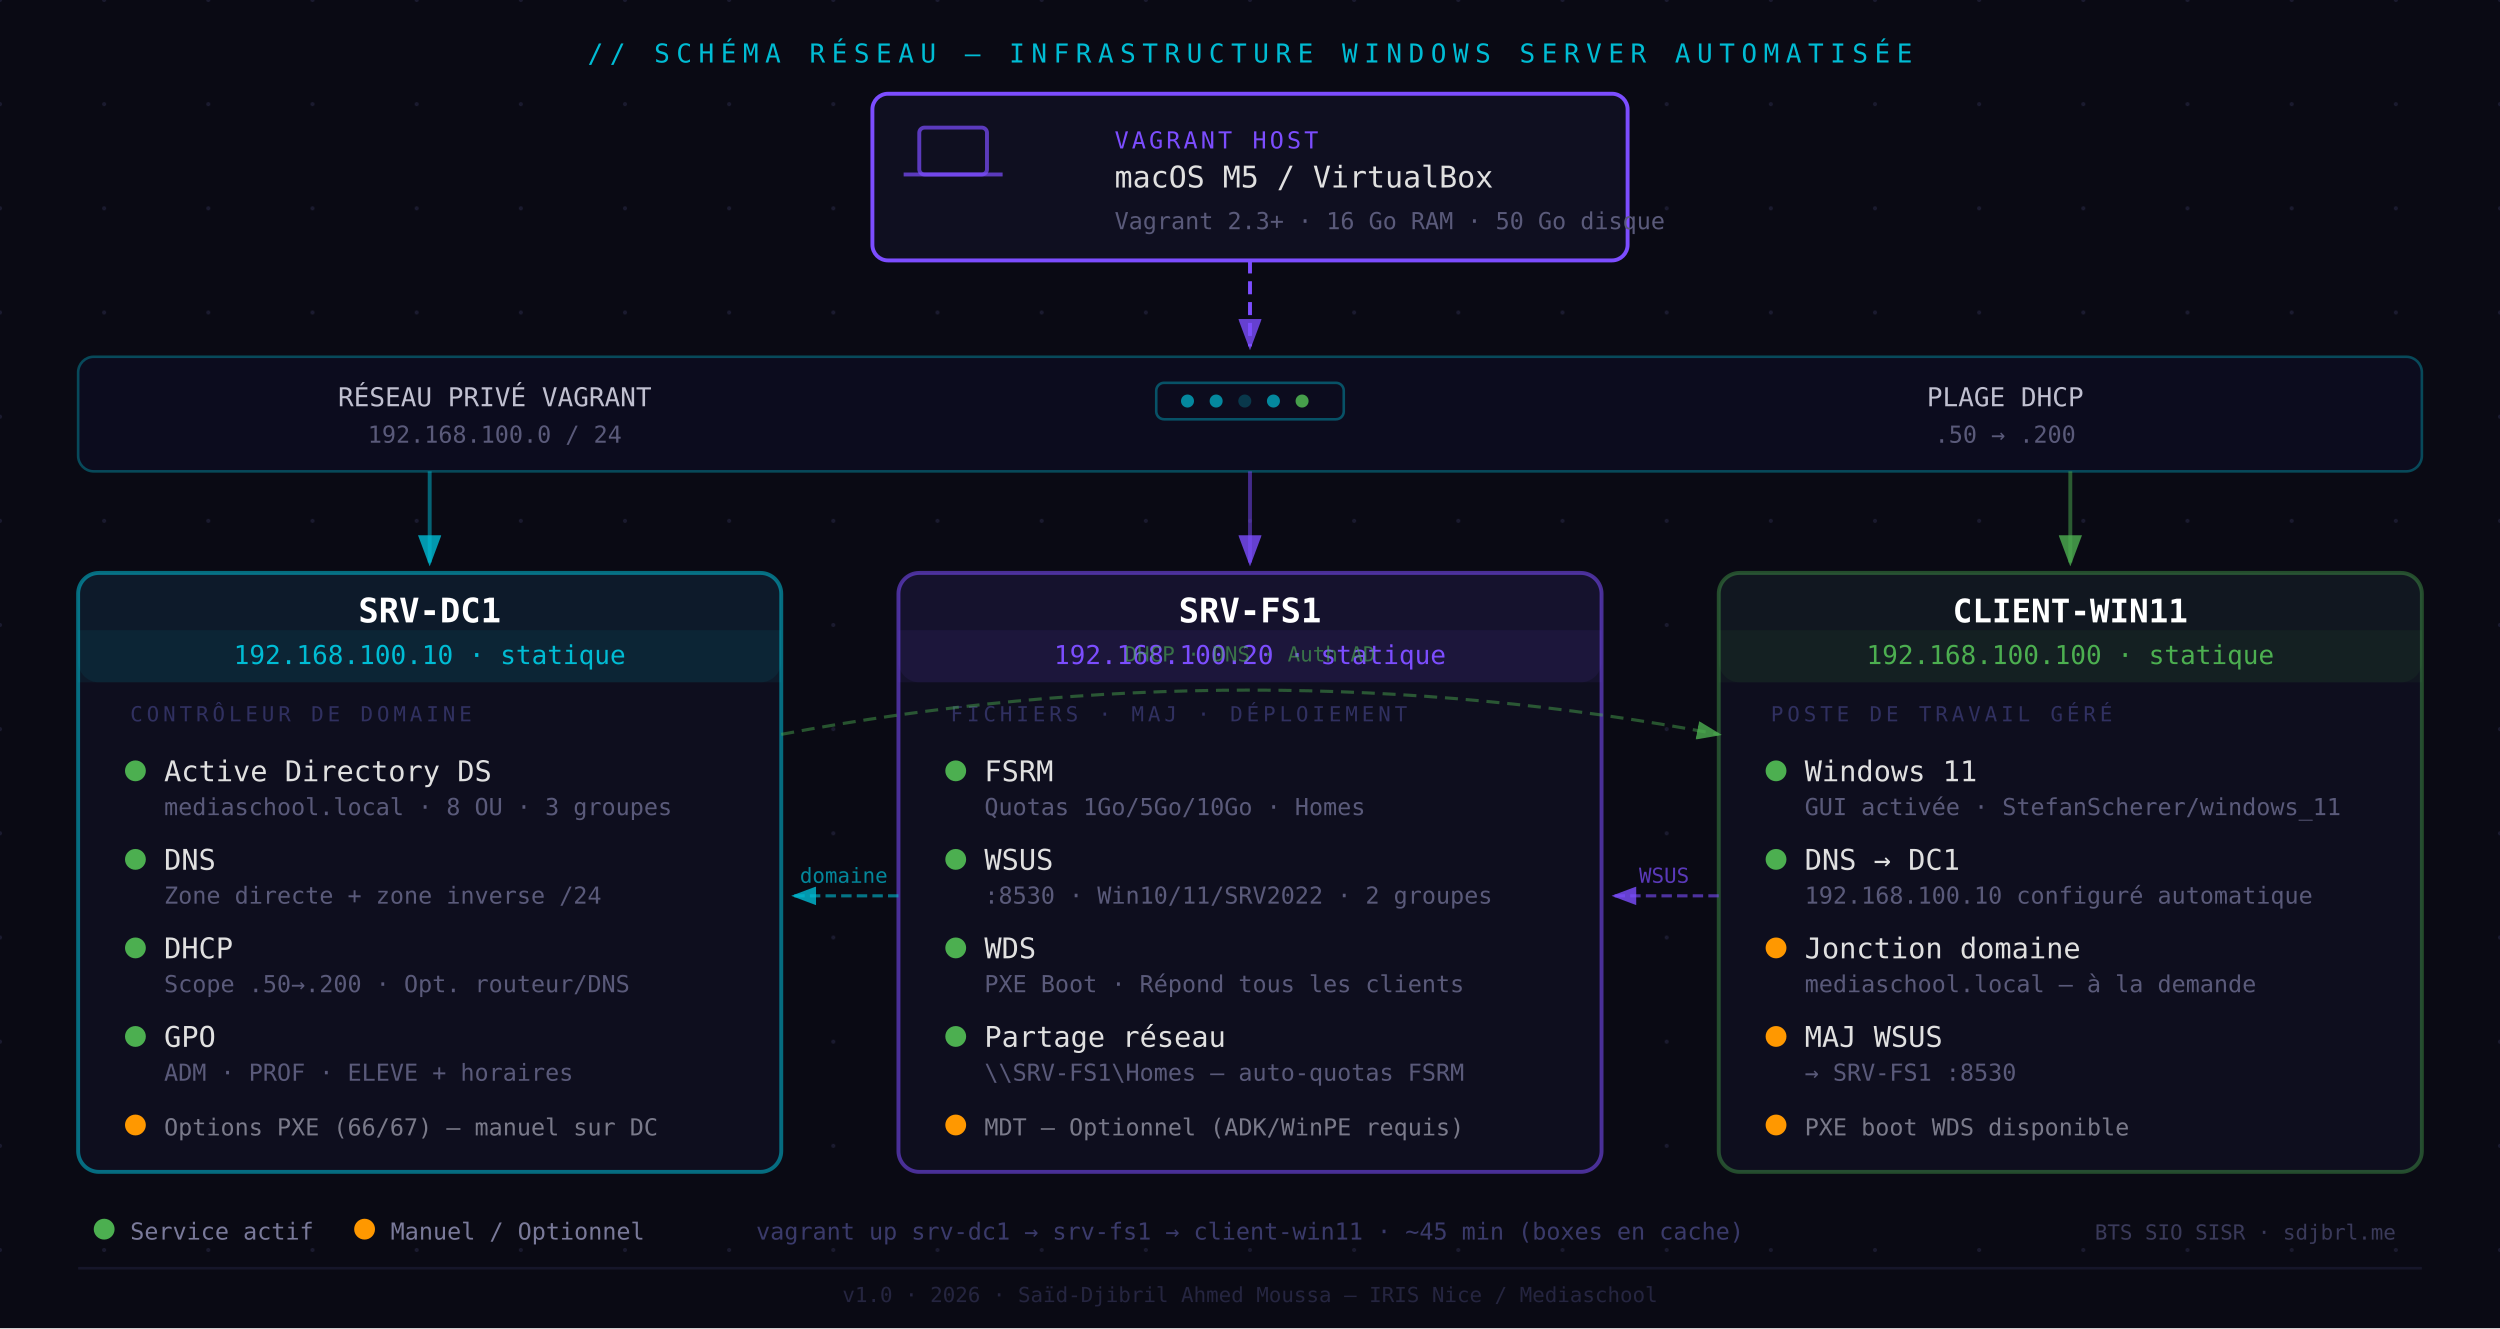
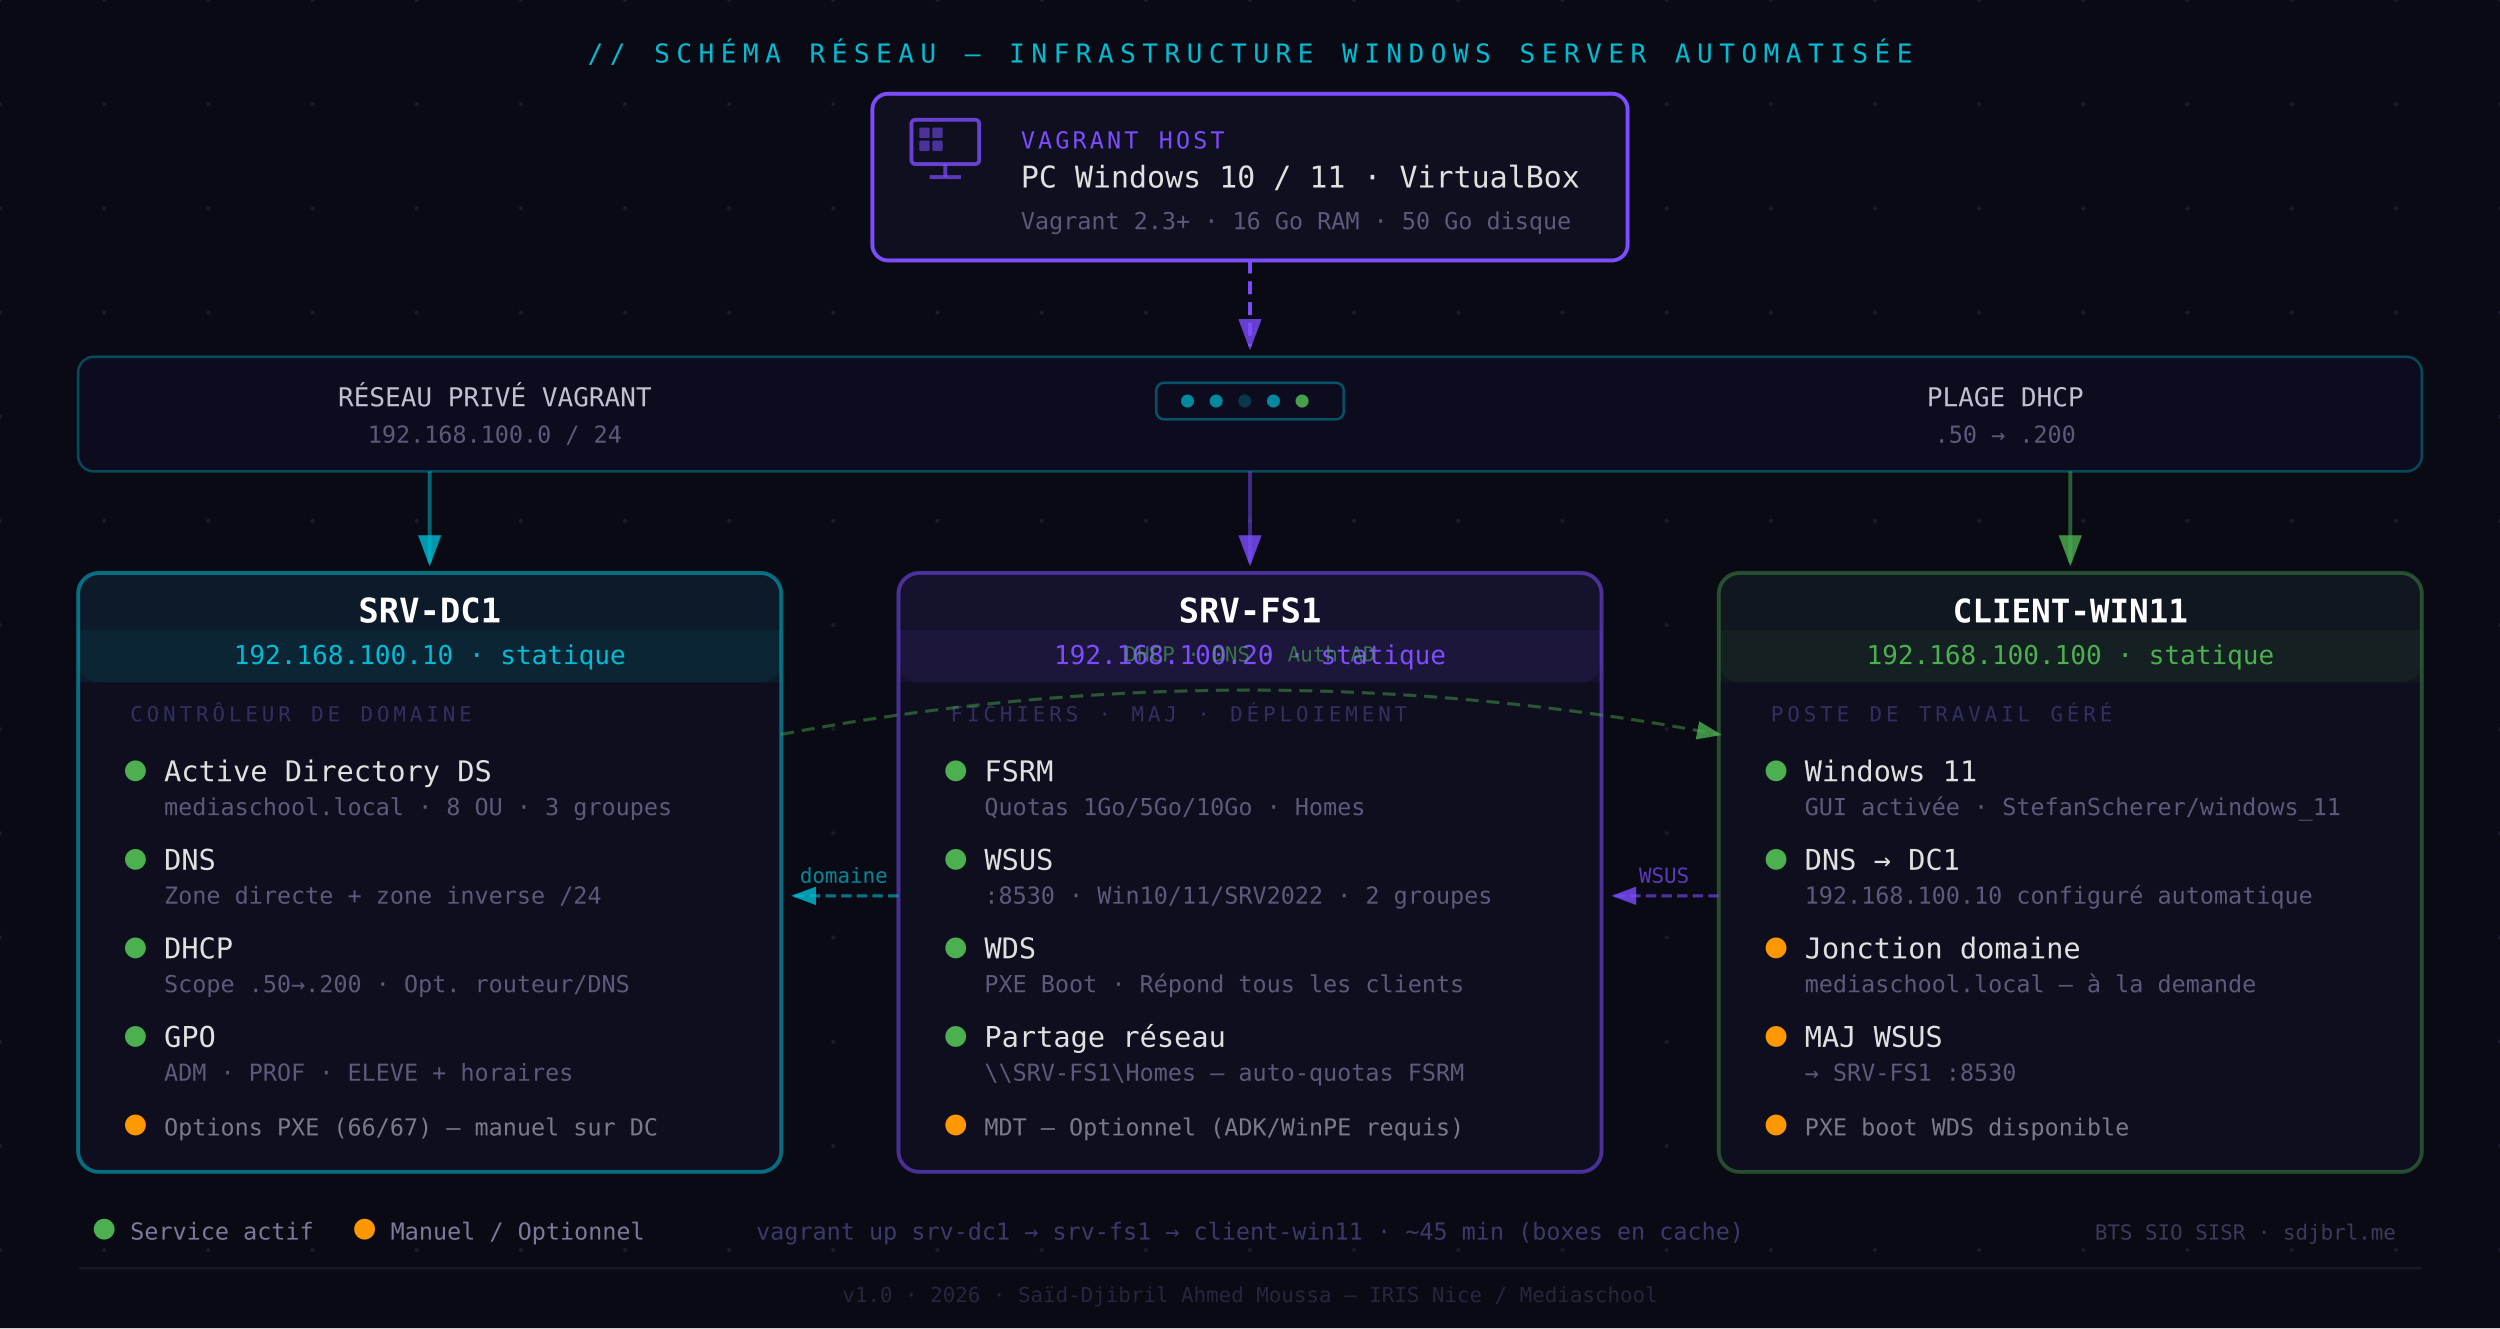
<svg xmlns="http://www.w3.org/2000/svg" width="960" height="510" viewBox="0 0 960 510">
  <defs>
    <marker id="arrow-cyan" markerWidth="8" markerHeight="6" refX="7" refY="3" orient="auto">
      <path d="M0,0 L8,3 L0,6 Z" fill="#00bcd4" opacity="0.8" />
    </marker>
    <marker id="arrow-purple" markerWidth="8" markerHeight="6" refX="7" refY="3" orient="auto">
      <path d="M0,0 L8,3 L0,6 Z" fill="#7c4dff" opacity="0.8" />
    </marker>
    <marker id="arrow-green" markerWidth="8" markerHeight="6" refX="7" refY="3" orient="auto">
      <path d="M0,0 L8,3 L0,6 Z" fill="#4caf50" opacity="0.8" />
    </marker>
  </defs>
  <rect width="960" height="510" fill="#0a0a14" />
  <pattern id="grid" width="40" height="40" patternUnits="userSpaceOnUse">
    <circle cx="0" cy="0" r="0.8" fill="#1a1a2e" />
    <circle cx="40" cy="0" r="0.8" fill="#1a1a2e" />
    <circle cx="0" cy="40" r="0.8" fill="#1a1a2e" />
    <circle cx="40" cy="40" r="0.8" fill="#1a1a2e" />
  </pattern>
  <rect width="960" height="510" fill="url(#grid)" />
  <text x="480" y="24" text-anchor="middle" font-family="'JetBrains Mono', monospace" font-size="10" fill="#00bcd4" letter-spacing="2.5">
    // SCHÉMA RÉSEAU — INFRASTRUCTURE WINDOWS SERVER AUTOMATISÉE
  </text>
  <rect x="335" y="36" width="290" height="64" rx="6" fill="#0f0f20" stroke="#7c4dff" stroke-width="1.5" />
-   <rect x="353" y="49" width="26" height="18" rx="2" fill="none" stroke="#7c4dff" stroke-width="1.5" opacity="0.7" />
-   <line x1="347" y1="67" x2="385" y2="67" stroke="#7c4dff" stroke-width="1.5" opacity="0.7" />
-   <text x="428" y="57" font-family="'JetBrains Mono', monospace" font-size="9" fill="#7c4dff" letter-spacing="1.2">VAGRANT HOST</text>
-   <text x="428" y="72" font-family="'JetBrains Mono', monospace" font-size="11.5" fill="#e0e0e0">macOS M5 / VirtualBox</text>
-   <text x="428" y="88" font-family="'JetBrains Mono', monospace" font-size="9" fill="#5a5a7a">Vagrant 2.3+  ·  16 Go RAM  ·  50 Go disque</text>
+   <rect x="350" y="46" width="26" height="17" rx="1.5" fill="none" stroke="#7c4dff" stroke-width="1.5" opacity="0.8" />
+   <line x1="363" y1="63" x2="363" y2="68" stroke="#7c4dff" stroke-width="1.5" opacity="0.7" />
+   <line x1="357" y1="68" x2="369" y2="68" stroke="#7c4dff" stroke-width="1.5" opacity="0.7" />
+   <rect x="353" y="49" width="4" height="4" rx="0.5" fill="#7c4dff" opacity="0.55" />
+   <rect x="358" y="49" width="4" height="4" rx="0.5" fill="#7c4dff" opacity="0.55" />
+   <rect x="353" y="54" width="4" height="4" rx="0.5" fill="#7c4dff" opacity="0.55" />
+   <rect x="358" y="54" width="4" height="4" rx="0.5" fill="#7c4dff" opacity="0.55" />
+   <text x="392" y="57" font-family="'JetBrains Mono', monospace" font-size="9" fill="#7c4dff" letter-spacing="1.2">VAGRANT HOST</text>
+   <text x="392" y="72" font-family="'JetBrains Mono', monospace" font-size="11.5" fill="#e0e0e0">PC Windows 10 / 11 · VirtualBox</text>
+   <text x="392" y="88" font-family="'JetBrains Mono', monospace" font-size="9" fill="#5a5a7a">Vagrant 2.3+  ·  16 Go RAM  ·  50 Go disque</text>
  <line x1="480" y1="100" x2="480" y2="133" stroke="#7c4dff" stroke-width="1.5" stroke-dasharray="5,3" marker-end="url(#arrow-purple)" />
  <rect x="30" y="137" width="900" height="44" rx="6" fill="#0c0c1e" stroke="#00bcd4" stroke-width="1" stroke-opacity="0.35" />
  <rect x="444" y="147" width="72" height="14" rx="3" fill="none" stroke="#00bcd4" stroke-width="1" stroke-opacity="0.4" />
  <circle cx="456" cy="154" r="2.5" fill="#00bcd4" opacity="0.7" />
  <circle cx="467" cy="154" r="2.5" fill="#00bcd4" opacity="0.7" />
  <circle cx="478" cy="154" r="2.5" fill="#00bcd4" opacity="0.25" />
  <circle cx="489" cy="154" r="2.5" fill="#00bcd4" opacity="0.7" />
  <circle cx="500" cy="154" r="2.5" fill="#4caf50" opacity="0.9" />
  <text x="190" y="156" text-anchor="middle" font-family="'JetBrains Mono', monospace" font-size="10" fill="#c0c0d0">RÉSEAU PRIVÉ VAGRANT</text>
  <text x="190" y="170" text-anchor="middle" font-family="'JetBrains Mono', monospace" font-size="9" fill="#5a5a7a">192.168.100.0 / 24</text>
  <text x="770" y="156" text-anchor="middle" font-family="'JetBrains Mono', monospace" font-size="10" fill="#c0c0d0">PLAGE DHCP</text>
  <text x="770" y="170" text-anchor="middle" font-family="'JetBrains Mono', monospace" font-size="9" fill="#5a5a7a">.50 → .200</text>
  <line x1="165" y1="181" x2="165" y2="216" stroke="#00bcd4" stroke-width="1.5" stroke-opacity="0.5" marker-end="url(#arrow-cyan)" />
  <line x1="480" y1="181" x2="480" y2="216" stroke="#7c4dff" stroke-width="1.5" stroke-opacity="0.5" marker-end="url(#arrow-purple)" />
  <line x1="795" y1="181" x2="795" y2="216" stroke="#4caf50" stroke-width="1.5" stroke-opacity="0.5" marker-end="url(#arrow-green)" />
  <rect x="30" y="220" width="270" height="230" rx="8" fill="#0e0e1e" stroke="#00bcd4" stroke-width="1.5" stroke-opacity="0.55" />
  <rect x="30" y="220" width="270" height="42" rx="8" fill="#00bcd4" fill-opacity="0.07" />
  <rect x="30" y="242" width="270" height="20" fill="#00bcd4" fill-opacity="0.07" />
  <text x="165" y="239" text-anchor="middle" font-family="'JetBrains Mono', monospace" font-size="13" fill="#ffffff" font-weight="bold">SRV-DC1</text>
  <text x="165" y="255" text-anchor="middle" font-family="'JetBrains Mono', monospace" font-size="10" fill="#00bcd4">192.168.100.10  ·  statique</text>
  <text x="50" y="277" font-family="'JetBrains Mono', monospace" font-size="8" fill="#303060" letter-spacing="1.5">CONTRÔLEUR DE DOMAINE</text>
  <circle cx="52" cy="296" r="4" fill="#4caf50" />
  <text x="63" y="300" font-family="'JetBrains Mono', monospace" font-size="11" fill="#e0e0e0">Active Directory DS</text>
  <text x="63" y="313" font-family="'JetBrains Mono', monospace" font-size="9" fill="#5a5a7a">mediaschool.local · 8 OU · 3 groupes</text>
  <circle cx="52" cy="330" r="4" fill="#4caf50" />
  <text x="63" y="334" font-family="'JetBrains Mono', monospace" font-size="11" fill="#e0e0e0">DNS</text>
  <text x="63" y="347" font-family="'JetBrains Mono', monospace" font-size="9" fill="#5a5a7a">Zone directe + zone inverse /24</text>
  <circle cx="52" cy="364" r="4" fill="#4caf50" />
  <text x="63" y="368" font-family="'JetBrains Mono', monospace" font-size="11" fill="#e0e0e0">DHCP</text>
  <text x="63" y="381" font-family="'JetBrains Mono', monospace" font-size="9" fill="#5a5a7a">Scope .50→.200 · Opt. routeur/DNS</text>
  <circle cx="52" cy="398" r="4" fill="#4caf50" />
  <text x="63" y="402" font-family="'JetBrains Mono', monospace" font-size="11" fill="#e0e0e0">GPO</text>
  <text x="63" y="415" font-family="'JetBrains Mono', monospace" font-size="9" fill="#5a5a7a">ADM · PROF · ELEVE + horaires</text>
  <circle cx="52" cy="432" r="4" fill="#ff9800" />
  <text x="63" y="436" font-family="'JetBrains Mono', monospace" font-size="9" fill="#7a7a8a">Options PXE (66/67) — manuel sur DC</text>
  <rect x="345" y="220" width="270" height="230" rx="8" fill="#0e0e1e" stroke="#7c4dff" stroke-width="1.5" stroke-opacity="0.55" />
  <rect x="345" y="220" width="270" height="42" rx="8" fill="#7c4dff" fill-opacity="0.07" />
  <rect x="345" y="242" width="270" height="20" fill="#7c4dff" fill-opacity="0.07" />
  <text x="480" y="239" text-anchor="middle" font-family="'JetBrains Mono', monospace" font-size="13" fill="#ffffff" font-weight="bold">SRV-FS1</text>
  <text x="480" y="255" text-anchor="middle" font-family="'JetBrains Mono', monospace" font-size="10" fill="#7c4dff">192.168.100.20  ·  statique</text>
  <text x="365" y="277" font-family="'JetBrains Mono', monospace" font-size="8" fill="#303060" letter-spacing="1.5">FICHIERS · MAJ · DÉPLOIEMENT</text>
  <circle cx="367" cy="296" r="4" fill="#4caf50" />
  <text x="378" y="300" font-family="'JetBrains Mono', monospace" font-size="11" fill="#e0e0e0">FSRM</text>
  <text x="378" y="313" font-family="'JetBrains Mono', monospace" font-size="9" fill="#5a5a7a">Quotas 1Go/5Go/10Go · Homes</text>
  <circle cx="367" cy="330" r="4" fill="#4caf50" />
  <text x="378" y="334" font-family="'JetBrains Mono', monospace" font-size="11" fill="#e0e0e0">WSUS</text>
  <text x="378" y="347" font-family="'JetBrains Mono', monospace" font-size="9" fill="#5a5a7a">:8530 · Win10/11/SRV2022 · 2 groupes</text>
  <circle cx="367" cy="364" r="4" fill="#4caf50" />
  <text x="378" y="368" font-family="'JetBrains Mono', monospace" font-size="11" fill="#e0e0e0">WDS</text>
  <text x="378" y="381" font-family="'JetBrains Mono', monospace" font-size="9" fill="#5a5a7a">PXE Boot · Répond tous les clients</text>
  <circle cx="367" cy="398" r="4" fill="#4caf50" />
  <text x="378" y="402" font-family="'JetBrains Mono', monospace" font-size="11" fill="#e0e0e0">Partage réseau</text>
  <text x="378" y="415" font-family="'JetBrains Mono', monospace" font-size="9" fill="#5a5a7a">\\SRV-FS1\Homes — auto-quotas FSRM</text>
  <circle cx="367" cy="432" r="4" fill="#ff9800" />
  <text x="378" y="436" font-family="'JetBrains Mono', monospace" font-size="9" fill="#7a7a8a">MDT — Optionnel (ADK/WinPE requis)</text>
  <rect x="660" y="220" width="270" height="230" rx="8" fill="#0e0e1e" stroke="#4caf50" stroke-width="1.5" stroke-opacity="0.4" />
  <rect x="660" y="220" width="270" height="42" rx="8" fill="#4caf50" fill-opacity="0.06" />
  <rect x="660" y="242" width="270" height="20" fill="#4caf50" fill-opacity="0.06" />
  <text x="795" y="239" text-anchor="middle" font-family="'JetBrains Mono', monospace" font-size="12.5" fill="#ffffff" font-weight="bold">CLIENT-WIN11</text>
  <text x="795" y="255" text-anchor="middle" font-family="'JetBrains Mono', monospace" font-size="10" fill="#4caf50">192.168.100.100  ·  statique</text>
  <text x="680" y="277" font-family="'JetBrains Mono', monospace" font-size="8" fill="#303060" letter-spacing="1.5">POSTE DE TRAVAIL GÉRÉ</text>
  <circle cx="682" cy="296" r="4" fill="#4caf50" />
  <text x="693" y="300" font-family="'JetBrains Mono', monospace" font-size="11" fill="#e0e0e0">Windows 11</text>
  <text x="693" y="313" font-family="'JetBrains Mono', monospace" font-size="9" fill="#5a5a7a">GUI activée · StefanScherer/windows_11</text>
  <circle cx="682" cy="330" r="4" fill="#4caf50" />
  <text x="693" y="334" font-family="'JetBrains Mono', monospace" font-size="11" fill="#e0e0e0">DNS → DC1</text>
  <text x="693" y="347" font-family="'JetBrains Mono', monospace" font-size="9" fill="#5a5a7a">192.168.100.10 configuré automatique</text>
  <circle cx="682" cy="364" r="4" fill="#ff9800" />
  <text x="693" y="368" font-family="'JetBrains Mono', monospace" font-size="11" fill="#e0e0e0">Jonction domaine</text>
  <text x="693" y="381" font-family="'JetBrains Mono', monospace" font-size="9" fill="#5a5a7a">mediaschool.local — à la demande</text>
  <circle cx="682" cy="398" r="4" fill="#ff9800" />
  <text x="693" y="402" font-family="'JetBrains Mono', monospace" font-size="11" fill="#e0e0e0">MAJ WSUS</text>
  <text x="693" y="415" font-family="'JetBrains Mono', monospace" font-size="9" fill="#5a5a7a">→ SRV-FS1 :8530</text>
  <circle cx="682" cy="432" r="4" fill="#ff9800" />
  <text x="693" y="436" font-family="'JetBrains Mono', monospace" font-size="9" fill="#7a7a8a">PXE boot WDS disponible</text>
  <line x1="345" y1="344" x2="305" y2="344" stroke="#00bcd4" stroke-width="1.2" stroke-opacity="0.6" stroke-dasharray="4,2" marker-end="url(#arrow-cyan)" />
  <text x="324" y="339" text-anchor="middle" font-family="'JetBrains Mono', monospace" font-size="8" fill="#00bcd4" opacity="0.7">domaine</text>
  <line x1="660" y1="344" x2="620" y2="344" stroke="#7c4dff" stroke-width="1.2" stroke-opacity="0.6" stroke-dasharray="4,2" marker-end="url(#arrow-purple)" />
  <text x="639" y="339" text-anchor="middle" font-family="'JetBrains Mono', monospace" font-size="8" fill="#7c4dff" opacity="0.7">WSUS</text>
  <path d="M 300 282 Q 480 248 660 282" stroke="#4caf50" stroke-width="1.2" stroke-opacity="0.45" fill="none" stroke-dasharray="5,3" marker-end="url(#arrow-green)" />
  <text x="480" y="254" text-anchor="middle" font-family="'JetBrains Mono', monospace" font-size="8" fill="#4caf50" opacity="0.6">DHCP · DNS · Auth AD</text>
  <circle cx="40" cy="472" r="4" fill="#4caf50" />
  <text x="50" y="476" font-family="'JetBrains Mono', monospace" font-size="9" fill="#7a7a9a">Service actif</text>
  <circle cx="140" cy="472" r="4" fill="#ff9800" />
  <text x="150" y="476" font-family="'JetBrains Mono', monospace" font-size="9" fill="#7a7a9a">Manuel / Optionnel</text>
  <text x="480" y="476" text-anchor="middle" font-family="'JetBrains Mono', monospace" font-size="9" fill="#3a3a6a">
    vagrant up srv-dc1 → srv-fs1 → client-win11  ·  ~45 min (boxes en cache)
  </text>
  <text x="920" y="476" text-anchor="end" font-family="'JetBrains Mono', monospace" font-size="8" fill="#3a3a5a">BTS SIO SISR · sdjbrl.me</text>
  <line x1="30" y1="487" x2="930" y2="487" stroke="#16162a" stroke-width="1" />
  <text x="480" y="500" text-anchor="middle" font-family="'JetBrains Mono', monospace" font-size="8" fill="#252540">
    v1.0 · 2026 · Saïd-Djibril Ahmed Moussa — IRIS Nice / Mediaschool
  </text>
</svg>
